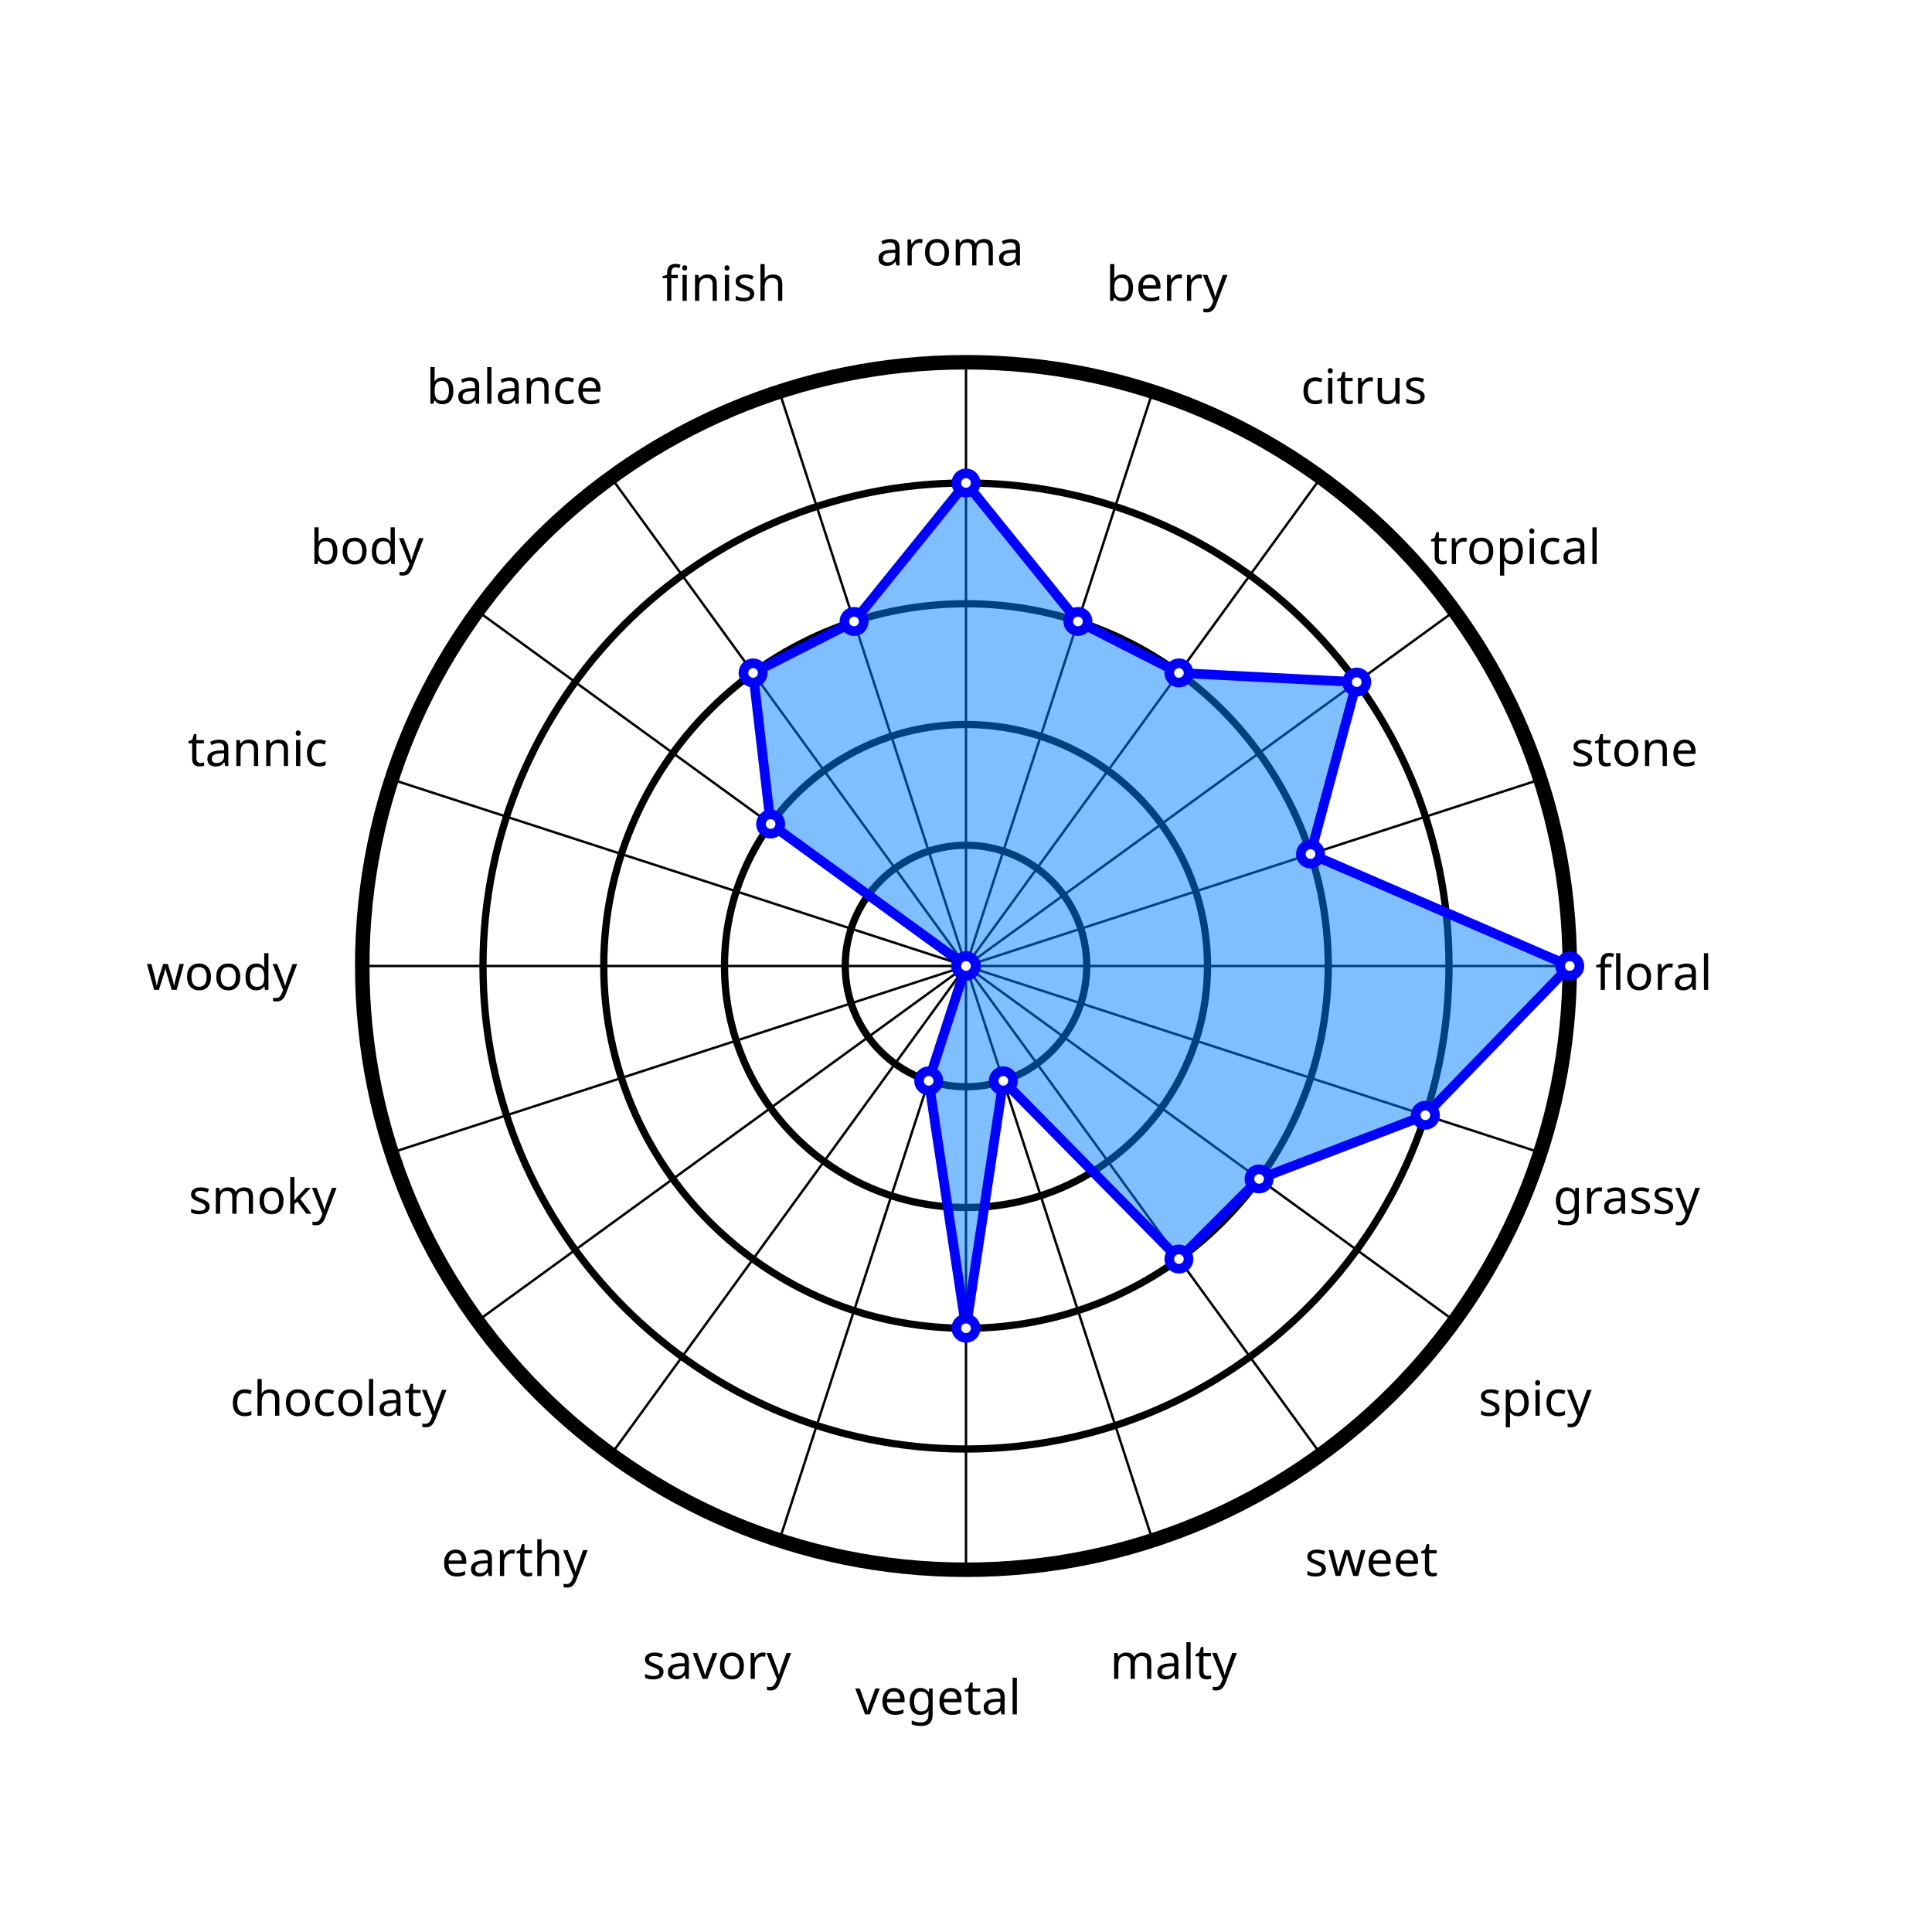
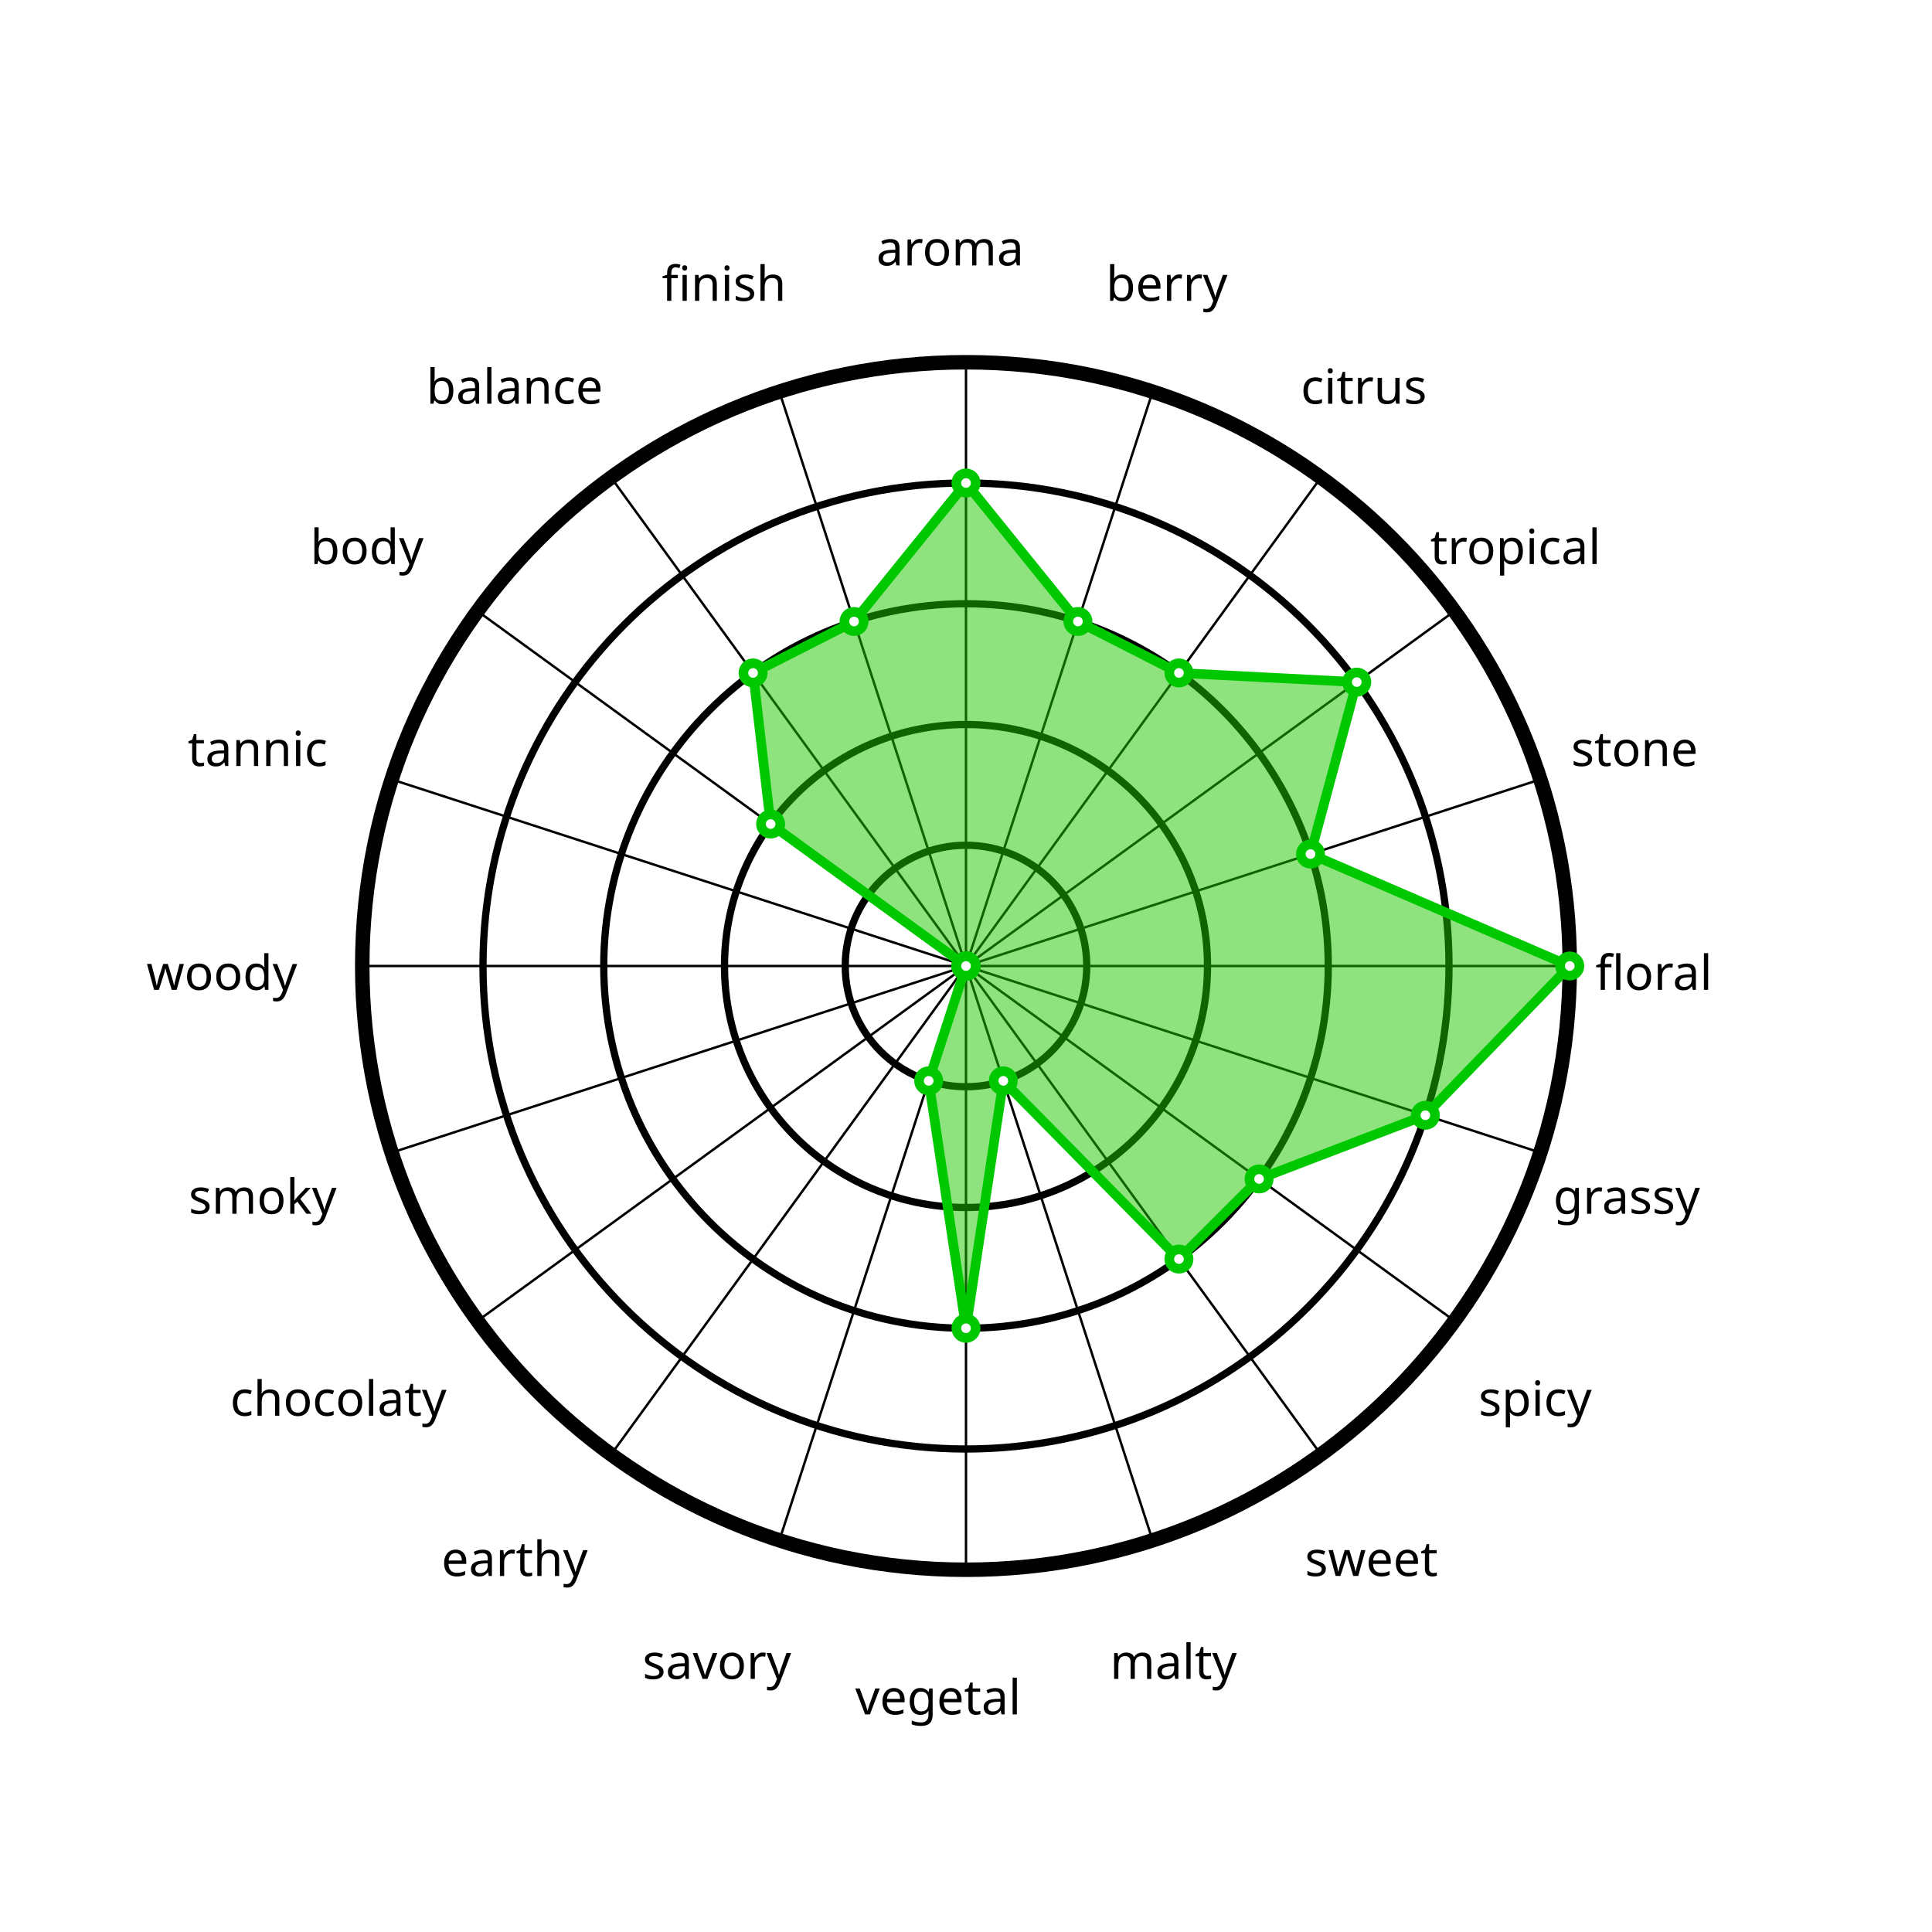
<svg xmlns="http://www.w3.org/2000/svg" id="d3wheel" class="wheel-container__flavor-wheel" viewBox="-400 -400 800 800" version="1.1" baseProfile="full" style="block-size:850px;height:850px;inline-size:850px;perspective-origin:425px 425px;transform-origin:425px 425px;width:850px;">
  <g class="flavor-wheel__ring-grid" style="block-size:auto;height:auto;inline-size:auto;overflow-block:visible;overflow-inline:visible;overflow-x:visible;overflow-y:visible;perspective-origin:400px 400px;transform-origin:0px 0px;width:auto;">
    <circle cx="0" cy="0" r="50" class="ring-grid__circle" style="block-size:auto;fill:none;height:auto;inline-size:auto;overflow-block:visible;overflow-inline:visible;overflow-x:visible;overflow-y:visible;perspective-origin:400px 400px;r:50px;stroke:rgb(0, 0, 0);stroke-width:3px;transform-origin:0px 0px;user-select:none;width:auto;" />
    <circle cx="0" cy="0" r="100" class="ring-grid__circle" style="block-size:auto;fill:none;height:auto;inline-size:auto;overflow-block:visible;overflow-inline:visible;overflow-x:visible;overflow-y:visible;perspective-origin:400px 400px;r:100px;stroke:rgb(0, 0, 0);stroke-width:3px;transform-origin:0px 0px;user-select:none;width:auto;" />
    <circle cx="0" cy="0" r="150" class="ring-grid__circle" style="block-size:auto;fill:none;height:auto;inline-size:auto;overflow-block:visible;overflow-inline:visible;overflow-x:visible;overflow-y:visible;perspective-origin:400px 400px;r:150px;stroke:rgb(0, 0, 0);stroke-width:3px;transform-origin:0px 0px;user-select:none;width:auto;" />
    <circle cx="0" cy="0" r="200" class="ring-grid__circle" style="block-size:auto;fill:none;height:auto;inline-size:auto;overflow-block:visible;overflow-inline:visible;overflow-x:visible;overflow-y:visible;perspective-origin:400px 400px;r:200px;stroke:rgb(0, 0, 0);stroke-width:3px;transform-origin:0px 0px;user-select:none;width:auto;" />
    <circle cx="0" cy="0" r="250" class="ring-grid__circle" style="block-size:auto;fill:none;height:auto;inline-size:auto;overflow-block:visible;overflow-inline:visible;overflow-x:visible;overflow-y:visible;perspective-origin:400px 400px;r:250px;stroke:rgb(0, 0, 0);stroke-width:6px;transform-origin:0px 0px;user-select:none;width:auto;" />
  </g>
  <g class="flavor-wheel__ray-grid" style="block-size:auto;height:auto;inline-size:auto;overflow-block:visible;overflow-inline:visible;overflow-x:visible;overflow-y:visible;perspective-origin:400px 400px;transform-origin:0px 0px;width:auto;">
    <line x1="0" y1="0" x2="250" y2="0" class="ray-grid__ray" style="block-size:auto;height:auto;inline-size:auto;overflow-block:visible;overflow-inline:visible;overflow-x:visible;overflow-y:visible;perspective-origin:400px 400px;stroke:rgb(0, 0, 0);transform-origin:0px 0px;user-select:none;width:auto;" />
    <line x1="0" y1="0" x2="237.764" y2="-77.254" class="ray-grid__ray" style="block-size:auto;height:auto;inline-size:auto;overflow-block:visible;overflow-inline:visible;overflow-x:visible;overflow-y:visible;perspective-origin:400px 400px;stroke:rgb(0, 0, 0);transform-origin:0px 0px;user-select:none;width:auto;" />
    <line x1="0" y1="0" x2="202.254" y2="-146.946" class="ray-grid__ray" style="block-size:auto;height:auto;inline-size:auto;overflow-block:visible;overflow-inline:visible;overflow-x:visible;overflow-y:visible;perspective-origin:400px 400px;stroke:rgb(0, 0, 0);transform-origin:0px 0px;user-select:none;width:auto;" />
    <line x1="0" y1="0" x2="146.946" y2="-202.254" class="ray-grid__ray" style="block-size:auto;height:auto;inline-size:auto;overflow-block:visible;overflow-inline:visible;overflow-x:visible;overflow-y:visible;perspective-origin:400px 400px;stroke:rgb(0, 0, 0);transform-origin:0px 0px;user-select:none;width:auto;" />
    <line x1="0" y1="0" x2="77.254" y2="-237.764" class="ray-grid__ray" style="block-size:auto;height:auto;inline-size:auto;overflow-block:visible;overflow-inline:visible;overflow-x:visible;overflow-y:visible;perspective-origin:400px 400px;stroke:rgb(0, 0, 0);transform-origin:0px 0px;user-select:none;width:auto;" />
    <line x1="0" y1="0" x2="1.5308084989341916e-14" y2="-250" class="ray-grid__ray" style="block-size:auto;height:auto;inline-size:auto;overflow-block:visible;overflow-inline:visible;overflow-x:visible;overflow-y:visible;perspective-origin:400px 400px;stroke:rgb(0, 0, 0);transform-origin:0px 0px;user-select:none;width:auto;" />
    <line x1="0" y1="0" x2="-77.254" y2="-237.764" class="ray-grid__ray" style="block-size:auto;height:auto;inline-size:auto;overflow-block:visible;overflow-inline:visible;overflow-x:visible;overflow-y:visible;perspective-origin:400px 400px;stroke:rgb(0, 0, 0);transform-origin:0px 0px;user-select:none;width:auto;" />
    <line x1="0" y1="0" x2="-146.946" y2="-202.254" class="ray-grid__ray" style="block-size:auto;height:auto;inline-size:auto;overflow-block:visible;overflow-inline:visible;overflow-x:visible;overflow-y:visible;perspective-origin:400px 400px;stroke:rgb(0, 0, 0);transform-origin:0px 0px;user-select:none;width:auto;" />
    <line x1="0" y1="0" x2="-202.254" y2="-146.946" class="ray-grid__ray" style="block-size:auto;height:auto;inline-size:auto;overflow-block:visible;overflow-inline:visible;overflow-x:visible;overflow-y:visible;perspective-origin:400px 400px;stroke:rgb(0, 0, 0);transform-origin:0px 0px;user-select:none;width:auto;" />
    <line x1="0" y1="0" x2="-237.764" y2="-77.254" class="ray-grid__ray" style="block-size:auto;height:auto;inline-size:auto;overflow-block:visible;overflow-inline:visible;overflow-x:visible;overflow-y:visible;perspective-origin:400px 400px;stroke:rgb(0, 0, 0);transform-origin:0px 0px;user-select:none;width:auto;" />
    <line x1="0" y1="0" x2="-250" y2="-3.061616997868383e-14" class="ray-grid__ray" style="block-size:auto;height:auto;inline-size:auto;overflow-block:visible;overflow-inline:visible;overflow-x:visible;overflow-y:visible;perspective-origin:400px 400px;stroke:rgb(0, 0, 0);transform-origin:0px 0px;user-select:none;width:auto;" />
    <line x1="0" y1="0" x2="-237.764" y2="77.254" class="ray-grid__ray" style="block-size:auto;height:auto;inline-size:auto;overflow-block:visible;overflow-inline:visible;overflow-x:visible;overflow-y:visible;perspective-origin:400px 400px;stroke:rgb(0, 0, 0);transform-origin:0px 0px;user-select:none;width:auto;" />
    <line x1="0" y1="0" x2="-202.254" y2="146.946" class="ray-grid__ray" style="block-size:auto;height:auto;inline-size:auto;overflow-block:visible;overflow-inline:visible;overflow-x:visible;overflow-y:visible;perspective-origin:400px 400px;stroke:rgb(0, 0, 0);transform-origin:0px 0px;user-select:none;width:auto;" />
    <line x1="0" y1="0" x2="-146.946" y2="202.254" class="ray-grid__ray" style="block-size:auto;height:auto;inline-size:auto;overflow-block:visible;overflow-inline:visible;overflow-x:visible;overflow-y:visible;perspective-origin:400px 400px;stroke:rgb(0, 0, 0);transform-origin:0px 0px;user-select:none;width:auto;" />
    <line x1="0" y1="0" x2="-77.254" y2="237.764" class="ray-grid__ray" style="block-size:auto;height:auto;inline-size:auto;overflow-block:visible;overflow-inline:visible;overflow-x:visible;overflow-y:visible;perspective-origin:400px 400px;stroke:rgb(0, 0, 0);transform-origin:0px 0px;user-select:none;width:auto;" />
    <line x1="0" y1="0" x2="-4.5924254968025744e-14" y2="250" class="ray-grid__ray" style="block-size:auto;height:auto;inline-size:auto;overflow-block:visible;overflow-inline:visible;overflow-x:visible;overflow-y:visible;perspective-origin:400px 400px;stroke:rgb(0, 0, 0);transform-origin:0px 0px;user-select:none;width:auto;" />
    <line x1="0" y1="0" x2="77.254" y2="237.764" class="ray-grid__ray" style="block-size:auto;height:auto;inline-size:auto;overflow-block:visible;overflow-inline:visible;overflow-x:visible;overflow-y:visible;perspective-origin:400px 400px;stroke:rgb(0, 0, 0);transform-origin:0px 0px;user-select:none;width:auto;" />
    <line x1="0" y1="0" x2="146.946" y2="202.254" class="ray-grid__ray" style="block-size:auto;height:auto;inline-size:auto;overflow-block:visible;overflow-inline:visible;overflow-x:visible;overflow-y:visible;perspective-origin:400px 400px;stroke:rgb(0, 0, 0);transform-origin:0px 0px;user-select:none;width:auto;" />
    <line x1="0" y1="0" x2="202.254" y2="146.946" class="ray-grid__ray" style="block-size:auto;height:auto;inline-size:auto;overflow-block:visible;overflow-inline:visible;overflow-x:visible;overflow-y:visible;perspective-origin:400px 400px;stroke:rgb(0, 0, 0);transform-origin:0px 0px;user-select:none;width:auto;" />
    <line x1="0" y1="0" x2="237.764" y2="77.254" class="ray-grid__ray" style="block-size:auto;height:auto;inline-size:auto;overflow-block:visible;overflow-inline:visible;overflow-x:visible;overflow-y:visible;perspective-origin:400px 400px;stroke:rgb(0, 0, 0);transform-origin:0px 0px;user-select:none;width:auto;" />
  </g>
  <g class="flavor-wheel__flavor-labels" style="block-size:auto;height:auto;inline-size:auto;overflow-block:visible;overflow-inline:visible;overflow-x:visible;overflow-y:visible;perspective-origin:400px 400px;transform-origin:0px 0px;width:auto;">
    <text class="flavor-labels__label" x="260.627" y="-10.118" style="block-size:auto;font-family:sans-serif;font-size:20px;height:auto;inline-size:auto;overflow-block:visible;overflow-inline:visible;overflow-x:visible;overflow-y:visible;perspective-origin:400px 400px;text-transform:uppercase;transform-origin:0px 0px;width:auto;">
      <tspan class="label__line" x="260.627" dy="1em" style="block-size:auto;font-family:sans-serif;font-size:20px;height:auto;inline-size:auto;overflow-block:visible;overflow-inline:visible;overflow-x:visible;overflow-y:visible;perspective-origin:41.333px 10.75px;text-transform:uppercase;transform-origin:0px 0px;width:auto;">floral</tspan>
    </text>
    <text class="flavor-labels__label" x="250.572" y="-102.823" style="block-size:auto;font-family:sans-serif;font-size:20px;height:auto;inline-size:auto;overflow-block:visible;overflow-inline:visible;overflow-x:visible;overflow-y:visible;perspective-origin:400px 400px;text-transform:uppercase;transform-origin:0px 0px;width:auto;">
      <tspan class="label__line" x="250.572" dy="1em" style="block-size:auto;font-family:sans-serif;font-size:20px;height:auto;inline-size:auto;overflow-block:visible;overflow-inline:visible;overflow-x:visible;overflow-y:visible;perspective-origin:36.417px 10.75px;text-transform:uppercase;transform-origin:0px 0px;width:auto;">stone</tspan>
    </text>
    <text class="flavor-labels__label" x="192.227" y="-186.453" style="block-size:auto;font-family:sans-serif;font-size:20px;height:auto;inline-size:auto;overflow-block:visible;overflow-inline:visible;overflow-x:visible;overflow-y:visible;perspective-origin:400px 400px;text-transform:uppercase;transform-origin:0px 0px;width:auto;">
      <tspan class="label__line" x="192.227" dy="1em" style="block-size:auto;font-family:sans-serif;font-size:20px;height:auto;inline-size:auto;overflow-block:visible;overflow-inline:visible;overflow-x:visible;overflow-y:visible;perspective-origin:53.133px 10.75px;text-transform:uppercase;transform-origin:0px 0px;width:auto;">tropical</tspan>
    </text>
    <text class="flavor-labels__label" x="138.641" y="-252.823" style="block-size:auto;font-family:sans-serif;font-size:20px;height:auto;inline-size:auto;overflow-block:visible;overflow-inline:visible;overflow-x:visible;overflow-y:visible;perspective-origin:400px 400px;text-transform:uppercase;transform-origin:0px 0px;width:auto;">
      <tspan class="label__line" x="138.641" dy="1em" style="block-size:auto;font-family:sans-serif;font-size:20px;height:auto;inline-size:auto;overflow-block:visible;overflow-inline:visible;overflow-x:visible;overflow-y:visible;perspective-origin:39.55px 10.75px;text-transform:uppercase;transform-origin:0px 0px;width:auto;">citrus</tspan>
    </text>
    <text class="flavor-labels__label" x="57.96" y="-295.435" style="block-size:auto;font-family:sans-serif;font-size:20px;height:auto;inline-size:auto;overflow-block:visible;overflow-inline:visible;overflow-x:visible;overflow-y:visible;perspective-origin:400px 400px;text-transform:uppercase;transform-origin:0px 0px;width:auto;">
      <tspan class="label__line" x="57.96" dy="1em" style="block-size:auto;font-family:sans-serif;font-size:20px;height:auto;inline-size:auto;overflow-block:visible;overflow-inline:visible;overflow-x:visible;overflow-y:visible;perspective-origin:36.417px 10.75px;text-transform:uppercase;transform-origin:0px 0px;width:auto;">berry</tspan>
    </text>
    <text class="flavor-labels__label" x="-37.137" y="-310.118" style="block-size:auto;font-family:sans-serif;font-size:20px;height:auto;inline-size:auto;overflow-block:visible;overflow-inline:visible;overflow-x:visible;overflow-y:visible;perspective-origin:400px 400px;text-transform:uppercase;transform-origin:0px 0px;width:auto;">
      <tspan class="label__line" x="-37.137" dy="1em" style="block-size:auto;font-family:sans-serif;font-size:20px;height:auto;inline-size:auto;overflow-block:visible;overflow-inline:visible;overflow-x:visible;overflow-y:visible;perspective-origin:38.958px 10.75px;text-transform:uppercase;transform-origin:0px 0px;width:auto;">aroma</tspan>
    </text>
    <text class="flavor-labels__label" x="-125.952" y="-295.435" style="block-size:auto;font-family:sans-serif;font-size:20px;height:auto;inline-size:auto;overflow-block:visible;overflow-inline:visible;overflow-x:visible;overflow-y:visible;perspective-origin:400px 400px;text-transform:uppercase;transform-origin:0px 0px;width:auto;">
      <tspan class="label__line" x="-125.952" dy="1em" style="block-size:auto;font-family:sans-serif;font-size:20px;height:auto;inline-size:auto;overflow-block:visible;overflow-inline:visible;overflow-x:visible;overflow-y:visible;perspective-origin:34.825px 10.75px;text-transform:uppercase;transform-origin:0px 0px;width:auto;">finish</tspan>
    </text>
    <text class="flavor-labels__label" x="-223.481" y="-252.823" style="block-size:auto;font-family:sans-serif;font-size:20px;height:auto;inline-size:auto;overflow-block:visible;overflow-inline:visible;overflow-x:visible;overflow-y:visible;perspective-origin:400px 400px;text-transform:uppercase;transform-origin:0px 0px;width:auto;">
      <tspan class="label__line" x="-223.481" dy="1em" style="block-size:auto;font-family:sans-serif;font-size:20px;height:auto;inline-size:auto;overflow-block:visible;overflow-inline:visible;overflow-x:visible;overflow-y:visible;perspective-origin:49.592px 10.75px;text-transform:uppercase;transform-origin:0px 0px;width:auto;">balance</tspan>
    </text>
    <text class="flavor-labels__label" x="-271.513" y="-186.453" style="block-size:auto;font-family:sans-serif;font-size:20px;height:auto;inline-size:auto;overflow-block:visible;overflow-inline:visible;overflow-x:visible;overflow-y:visible;perspective-origin:400px 400px;text-transform:uppercase;transform-origin:0px 0px;width:auto;">
      <tspan class="label__line" x="-271.513" dy="1em" style="block-size:auto;font-family:sans-serif;font-size:20px;height:auto;inline-size:auto;overflow-block:visible;overflow-inline:visible;overflow-x:visible;overflow-y:visible;perspective-origin:30.108px 10.75px;text-transform:uppercase;transform-origin:0px 0px;width:auto;">body</tspan>
    </text>
    <text class="flavor-labels__label" x="-322.274" y="-102.823" style="block-size:auto;font-family:sans-serif;font-size:20px;height:auto;inline-size:auto;overflow-block:visible;overflow-inline:visible;overflow-x:visible;overflow-y:visible;perspective-origin:400px 400px;text-transform:uppercase;transform-origin:0px 0px;width:auto;">
      <tspan class="label__line" x="-322.274" dy="1em" style="block-size:auto;font-family:sans-serif;font-size:20px;height:auto;inline-size:auto;overflow-block:visible;overflow-inline:visible;overflow-x:visible;overflow-y:visible;perspective-origin:38.767px 10.75px;text-transform:uppercase;transform-origin:0px 0px;width:auto;">tannic</tspan>
    </text>
    <text class="flavor-labels__label" x="-339.357" y="-10.118" style="block-size:auto;font-family:sans-serif;font-size:20px;height:auto;inline-size:auto;overflow-block:visible;overflow-inline:visible;overflow-x:visible;overflow-y:visible;perspective-origin:400px 400px;text-transform:uppercase;transform-origin:0px 0px;width:auto;">
      <tspan class="label__line" x="-339.357" dy="1em" style="block-size:auto;font-family:sans-serif;font-size:20px;height:auto;inline-size:auto;overflow-block:visible;overflow-inline:visible;overflow-x:visible;overflow-y:visible;perspective-origin:41.317px 10.75px;text-transform:uppercase;transform-origin:0px 0px;width:auto;">woody</tspan>
    </text>
    <text class="flavor-labels__label" x="-321.897" y="82.587" style="block-size:auto;font-family:sans-serif;font-size:20px;height:auto;inline-size:auto;overflow-block:visible;overflow-inline:visible;overflow-x:visible;overflow-y:visible;perspective-origin:400px 400px;text-transform:uppercase;transform-origin:0px 0px;width:auto;">
      <tspan class="label__line" x="-321.897" dy="1em" style="block-size:auto;font-family:sans-serif;font-size:20px;height:auto;inline-size:auto;overflow-block:visible;overflow-inline:visible;overflow-x:visible;overflow-y:visible;perspective-origin:38.367px 10.75px;text-transform:uppercase;transform-origin:0px 0px;width:auto;">smoky</tspan>
    </text>
    <text class="flavor-labels__label" x="-304.674" y="166.218" style="block-size:auto;font-family:sans-serif;font-size:20px;height:auto;inline-size:auto;overflow-block:visible;overflow-inline:visible;overflow-x:visible;overflow-y:visible;perspective-origin:400px 400px;text-transform:uppercase;transform-origin:0px 0px;width:auto;">
      <tspan class="label__line" x="-304.674" dy="1em" style="block-size:auto;font-family:sans-serif;font-size:20px;height:auto;inline-size:auto;overflow-block:visible;overflow-inline:visible;overflow-x:visible;overflow-y:visible;perspective-origin:65.342px 10.75px;text-transform:uppercase;transform-origin:0px 0px;width:auto;">chocolaty</tspan>
    </text>
    <text class="flavor-labels__label" x="-217.19" y="232.587" style="block-size:auto;font-family:sans-serif;font-size:20px;height:auto;inline-size:auto;overflow-block:visible;overflow-inline:visible;overflow-x:visible;overflow-y:visible;perspective-origin:400px 400px;text-transform:uppercase;transform-origin:0px 0px;width:auto;">
      <tspan class="label__line" x="-217.19" dy="1em" style="block-size:auto;font-family:sans-serif;font-size:20px;height:auto;inline-size:auto;overflow-block:visible;overflow-inline:visible;overflow-x:visible;overflow-y:visible;perspective-origin:42.908px 10.75px;text-transform:uppercase;transform-origin:0px 0px;width:auto;">earthy</tspan>
    </text>
    <text class="flavor-labels__label" x="-133.936" y="275.199" style="block-size:auto;font-family:sans-serif;font-size:20px;height:auto;inline-size:auto;overflow-block:visible;overflow-inline:visible;overflow-x:visible;overflow-y:visible;perspective-origin:400px 400px;text-transform:uppercase;transform-origin:0px 0px;width:auto;">
      <tspan class="label__line" x="-133.936" dy="1em" style="block-size:auto;font-family:sans-serif;font-size:20px;height:auto;inline-size:auto;overflow-block:visible;overflow-inline:visible;overflow-x:visible;overflow-y:visible;perspective-origin:43.308px 10.75px;text-transform:uppercase;transform-origin:0px 0px;width:auto;">savory</tspan>
    </text>
    <text class="flavor-labels__label" x="-45.851" y="289.882" style="block-size:auto;font-family:sans-serif;font-size:20px;height:auto;inline-size:auto;overflow-block:visible;overflow-inline:visible;overflow-x:visible;overflow-y:visible;perspective-origin:400px 400px;text-transform:uppercase;transform-origin:0px 0px;width:auto;">
      <tspan class="label__line" x="-45.851" dy="1em" style="block-size:auto;font-family:sans-serif;font-size:20px;height:auto;inline-size:auto;overflow-block:visible;overflow-inline:visible;overflow-x:visible;overflow-y:visible;perspective-origin:48.217px 10.75px;text-transform:uppercase;transform-origin:0px 0px;width:auto;">vegetal</tspan>
    </text>
    <text class="flavor-labels__label" x="59.638" y="275.199" style="block-size:auto;font-family:sans-serif;font-size:20px;height:auto;inline-size:auto;overflow-block:visible;overflow-inline:visible;overflow-x:visible;overflow-y:visible;perspective-origin:400px 400px;text-transform:uppercase;transform-origin:0px 0px;width:auto;">
      <tspan class="label__line" x="59.638" dy="1em" style="block-size:auto;font-family:sans-serif;font-size:20px;height:auto;inline-size:auto;overflow-block:visible;overflow-inline:visible;overflow-x:visible;overflow-y:visible;perspective-origin:34.633px 10.75px;text-transform:uppercase;transform-origin:0px 0px;width:auto;">malty</tspan>
    </text>
    <text class="flavor-labels__label" x="140.32" y="232.587" style="block-size:auto;font-family:sans-serif;font-size:20px;height:auto;inline-size:auto;overflow-block:visible;overflow-inline:visible;overflow-x:visible;overflow-y:visible;perspective-origin:400px 400px;text-transform:uppercase;transform-origin:0px 0px;width:auto;">
      <tspan class="label__line" x="140.32" dy="1em" style="block-size:auto;font-family:sans-serif;font-size:20px;height:auto;inline-size:auto;overflow-block:visible;overflow-inline:visible;overflow-x:visible;overflow-y:visible;perspective-origin:37.767px 10.75px;text-transform:uppercase;transform-origin:0px 0px;width:auto;">sweet</tspan>
    </text>
    <text class="flavor-labels__label" x="212.235" y="166.218" style="block-size:auto;font-family:sans-serif;font-size:20px;height:auto;inline-size:auto;overflow-block:visible;overflow-inline:visible;overflow-x:visible;overflow-y:visible;perspective-origin:400px 400px;text-transform:uppercase;transform-origin:0px 0px;width:auto;">
      <tspan class="label__line" x="212.235" dy="1em" style="block-size:auto;font-family:sans-serif;font-size:20px;height:auto;inline-size:auto;overflow-block:visible;overflow-inline:visible;overflow-x:visible;overflow-y:visible;perspective-origin:31.875px 10.75px;text-transform:uppercase;transform-origin:0px 0px;width:auto;">spicy</tspan>
    </text>
    <text class="flavor-labels__label" x="243.176" y="82.587" style="block-size:auto;font-family:sans-serif;font-size:20px;height:auto;inline-size:auto;overflow-block:visible;overflow-inline:visible;overflow-x:visible;overflow-y:visible;perspective-origin:400px 400px;text-transform:uppercase;transform-origin:0px 0px;width:auto;">
      <tspan class="label__line" x="243.176" dy="1em" style="block-size:auto;font-family:sans-serif;font-size:20px;height:auto;inline-size:auto;overflow-block:visible;overflow-inline:visible;overflow-x:visible;overflow-y:visible;perspective-origin:44.275px 10.75px;text-transform:uppercase;transform-origin:0px 0px;width:auto;">grassy</tspan>
    </text>
  </g>
  <g class="flavor-wheel__data-polyline" style="block-size:auto;height:auto;inline-size:auto;overflow-block:visible;overflow-inline:visible;overflow-x:visible;overflow-y:visible;perspective-origin:400px 400px;transform-origin:0px 0px;width:auto;">
-     <path class="data-polyline__path" d="M250,0L142.658,-46.353L161.803,-117.557L88.168,-121.353L46.353,-142.658L1.2246467991473532e-14,-200L-46.353,-142.658L-88.168,-121.353L-80.902,-58.779L0,0L0,0L0,0L0,0L0,0L-15.451,47.553L-2.7554552980815446e-14,150L15.451,47.553L88.168,121.353L121.353,88.168L190.211,61.803L250,0" style="block-size:auto;d:path(&quot;M 250 0 L 142.658 -46.353 L 161.803 -117.557 L 88.168 -121.353 L 46.353 -142.658 L 1.22465e-14 -200 L -46.353 -142.658 L -88.168 -121.353 L -80.902 -58.779 L 0 0 L 0 0 L 0 0 L 0 0 L 0 0 L -15.451 47.553 L -2.75546e-14 150 L 15.451 47.553 L 88.168 121.353 L 121.353 88.168 L 190.211 61.803 L 250 0&quot;);fill:rgba(0, 128, 255, 0.5);height:auto;inline-size:auto;overflow-block:visible;overflow-inline:visible;overflow-x:visible;overflow-y:visible;perspective-origin:400px 400px;stroke:rgb(0, 0, 255);stroke-width:4px;transform-origin:0px 0px;user-select:none;width:auto;" />
+     <path class="data-polyline__path" d="M250,0L142.658,-46.353L161.803,-117.557L88.168,-121.353L46.353,-142.658L1.2246467991473532e-14,-200L-46.353,-142.658L-88.168,-121.353L-80.902,-58.779L0,0L0,0L0,0L0,0L0,0L-15.451,47.553L-2.7554552980815446e-14,150L15.451,47.553L88.168,121.353L121.353,88.168L190.211,61.803L250,0" style="block-size:auto;d:path(&quot;M 250 0 L 142.658 -46.353 L 161.803 -117.557 L 88.168 -121.353 L 46.353 -142.658 L 1.22465e-14 -200 L -46.353 -142.658 L -88.168 -121.353 L -80.902 -58.779 L 0 0 L 0 0 L 0 0 L 0 0 L 0 0 L -15.451 47.553 L -2.75546e-14 150 L 15.451 47.553 L 88.168 121.353 L 121.353 88.168 L 190.211 61.803 L 250 0&quot;);fill:rgba(32, 200, 0, 0.5);height:auto;inline-size:auto;overflow-block:visible;overflow-inline:visible;overflow-x:visible;overflow-y:visible;perspective-origin:400px 400px;stroke:rgb(0, 200, 0);stroke-width:4px;transform-origin:0px 0px;user-select:none;width:auto;" />
  </g>
  <g class="flavor-wheel__data-points" style="block-size:auto;height:auto;inline-size:auto;overflow-block:visible;overflow-inline:visible;overflow-x:visible;overflow-y:visible;perspective-origin:400px 400px;transform-origin:0px 0px;width:auto;">
    <g class="data-points__point-group" style="block-size:auto;height:auto;inline-size:auto;overflow-block:visible;overflow-inline:visible;overflow-x:visible;overflow-y:visible;perspective-origin:400px 400px;transform-origin:0px 0px;width:auto;">
-       <circle class="data-points__point" r="4" cx="250" cy="0" style="block-size:auto;cx:250px;fill:rgb(255, 255, 255);height:auto;inline-size:auto;overflow-block:visible;overflow-inline:visible;overflow-x:visible;overflow-y:visible;perspective-origin:400px 400px;r:4px;stroke:rgb(0, 0, 255);stroke-width:4px;transform-origin:0px 0px;user-select:none;width:auto;" />
-       <circle class="data-points__point" r="4" cx="142.658" cy="-46.353" style="block-size:auto;cx:142.658px;cy:-46.353px;fill:rgb(255, 255, 255);height:auto;inline-size:auto;overflow-block:visible;overflow-inline:visible;overflow-x:visible;overflow-y:visible;perspective-origin:400px 400px;r:4px;stroke:rgb(0, 0, 255);stroke-width:4px;transform-origin:0px 0px;user-select:none;width:auto;" />
-       <circle class="data-points__point" r="4" cx="161.803" cy="-117.557" style="block-size:auto;cx:161.803px;cy:-117.557px;fill:rgb(255, 255, 255);height:auto;inline-size:auto;overflow-block:visible;overflow-inline:visible;overflow-x:visible;overflow-y:visible;perspective-origin:400px 400px;r:4px;stroke:rgb(0, 0, 255);stroke-width:4px;transform-origin:0px 0px;user-select:none;width:auto;" />
-       <circle class="data-points__point" r="4" cx="88.168" cy="-121.353" style="block-size:auto;cx:88.168px;cy:-121.353px;fill:rgb(255, 255, 255);height:auto;inline-size:auto;overflow-block:visible;overflow-inline:visible;overflow-x:visible;overflow-y:visible;perspective-origin:400px 400px;r:4px;stroke:rgb(0, 0, 255);stroke-width:4px;transform-origin:0px 0px;user-select:none;width:auto;" />
-       <circle class="data-points__point" r="4" cx="46.353" cy="-142.658" style="block-size:auto;cx:46.353px;cy:-142.658px;fill:rgb(255, 255, 255);height:auto;inline-size:auto;overflow-block:visible;overflow-inline:visible;overflow-x:visible;overflow-y:visible;perspective-origin:400px 400px;r:4px;stroke:rgb(0, 0, 255);stroke-width:4px;transform-origin:0px 0px;user-select:none;width:auto;" />
-       <circle class="data-points__point" r="4" cx="1.2246467991473532e-14" cy="-200" style="block-size:auto;cx:1.22465e-14px;cy:-200px;fill:rgb(255, 255, 255);height:auto;inline-size:auto;overflow-block:visible;overflow-inline:visible;overflow-x:visible;overflow-y:visible;perspective-origin:400px 400px;r:4px;stroke:rgb(0, 0, 255);stroke-width:4px;transform-origin:0px 0px;user-select:none;width:auto;" />
-       <circle class="data-points__point" r="4" cx="-46.353" cy="-142.658" style="block-size:auto;cx:-46.353px;cy:-142.658px;fill:rgb(255, 255, 255);height:auto;inline-size:auto;overflow-block:visible;overflow-inline:visible;overflow-x:visible;overflow-y:visible;perspective-origin:400px 400px;r:4px;stroke:rgb(0, 0, 255);stroke-width:4px;transform-origin:0px 0px;user-select:none;width:auto;" />
-       <circle class="data-points__point" r="4" cx="-88.168" cy="-121.353" style="block-size:auto;cx:-88.168px;cy:-121.353px;fill:rgb(255, 255, 255);height:auto;inline-size:auto;overflow-block:visible;overflow-inline:visible;overflow-x:visible;overflow-y:visible;perspective-origin:400px 400px;r:4px;stroke:rgb(0, 0, 255);stroke-width:4px;transform-origin:0px 0px;user-select:none;width:auto;" />
-       <circle class="data-points__point" r="4" cx="-80.902" cy="-58.779" style="block-size:auto;cx:-80.902px;cy:-58.779px;fill:rgb(255, 255, 255);height:auto;inline-size:auto;overflow-block:visible;overflow-inline:visible;overflow-x:visible;overflow-y:visible;perspective-origin:400px 400px;r:4px;stroke:rgb(0, 0, 255);stroke-width:4px;transform-origin:0px 0px;user-select:none;width:auto;" />
-       <circle class="data-points__point" r="4" cx="0" cy="0" style="block-size:auto;fill:rgb(255, 255, 255);height:auto;inline-size:auto;overflow-block:visible;overflow-inline:visible;overflow-x:visible;overflow-y:visible;perspective-origin:400px 400px;r:4px;stroke:rgb(0, 0, 255);stroke-width:4px;transform-origin:0px 0px;user-select:none;width:auto;" />
-       <circle class="data-points__point" r="4" cx="0" cy="0" style="block-size:auto;fill:rgb(255, 255, 255);height:auto;inline-size:auto;overflow-block:visible;overflow-inline:visible;overflow-x:visible;overflow-y:visible;perspective-origin:400px 400px;r:4px;stroke:rgb(0, 0, 255);stroke-width:4px;transform-origin:0px 0px;user-select:none;width:auto;" />
-       <circle class="data-points__point" r="4" cx="0" cy="0" style="block-size:auto;fill:rgb(255, 255, 255);height:auto;inline-size:auto;overflow-block:visible;overflow-inline:visible;overflow-x:visible;overflow-y:visible;perspective-origin:400px 400px;r:4px;stroke:rgb(0, 0, 255);stroke-width:4px;transform-origin:0px 0px;user-select:none;width:auto;" />
-       <circle class="data-points__point" r="4" cx="0" cy="0" style="block-size:auto;fill:rgb(255, 255, 255);height:auto;inline-size:auto;overflow-block:visible;overflow-inline:visible;overflow-x:visible;overflow-y:visible;perspective-origin:400px 400px;r:4px;stroke:rgb(0, 0, 255);stroke-width:4px;transform-origin:0px 0px;user-select:none;width:auto;" />
-       <circle class="data-points__point" r="4" cx="0" cy="0" style="block-size:auto;fill:rgb(255, 255, 255);height:auto;inline-size:auto;overflow-block:visible;overflow-inline:visible;overflow-x:visible;overflow-y:visible;perspective-origin:400px 400px;r:4px;stroke:rgb(0, 0, 255);stroke-width:4px;transform-origin:0px 0px;user-select:none;width:auto;" />
-       <circle class="data-points__point" r="4" cx="-15.451" cy="47.553" style="block-size:auto;cx:-15.451px;cy:47.553px;fill:rgb(255, 255, 255);height:auto;inline-size:auto;overflow-block:visible;overflow-inline:visible;overflow-x:visible;overflow-y:visible;perspective-origin:400px 400px;r:4px;stroke:rgb(0, 0, 255);stroke-width:4px;transform-origin:0px 0px;user-select:none;width:auto;" />
-       <circle class="data-points__point" r="4" cx="-2.7554552980815446e-14" cy="150" style="block-size:auto;cx:-2.75546e-14px;cy:150px;fill:rgb(255, 255, 255);height:auto;inline-size:auto;overflow-block:visible;overflow-inline:visible;overflow-x:visible;overflow-y:visible;perspective-origin:400px 400px;r:4px;stroke:rgb(0, 0, 255);stroke-width:4px;transform-origin:0px 0px;user-select:none;width:auto;" />
-       <circle class="data-points__point" r="4" cx="15.451" cy="47.553" style="block-size:auto;cx:15.451px;cy:47.553px;fill:rgb(255, 255, 255);height:auto;inline-size:auto;overflow-block:visible;overflow-inline:visible;overflow-x:visible;overflow-y:visible;perspective-origin:400px 400px;r:4px;stroke:rgb(0, 0, 255);stroke-width:4px;transform-origin:0px 0px;user-select:none;width:auto;" />
-       <circle class="data-points__point" r="4" cx="88.168" cy="121.353" style="block-size:auto;cx:88.168px;cy:121.353px;fill:rgb(255, 255, 255);height:auto;inline-size:auto;overflow-block:visible;overflow-inline:visible;overflow-x:visible;overflow-y:visible;perspective-origin:400px 400px;r:4px;stroke:rgb(0, 0, 255);stroke-width:4px;transform-origin:0px 0px;user-select:none;width:auto;" />
-       <circle class="data-points__point" r="4" cx="121.353" cy="88.168" style="block-size:auto;cx:121.353px;cy:88.168px;fill:rgb(255, 255, 255);height:auto;inline-size:auto;overflow-block:visible;overflow-inline:visible;overflow-x:visible;overflow-y:visible;perspective-origin:400px 400px;r:4px;stroke:rgb(0, 0, 255);stroke-width:4px;transform-origin:0px 0px;user-select:none;width:auto;" />
-       <circle class="data-points__point" r="4" cx="190.211" cy="61.803" style="block-size:auto;cx:190.211px;cy:61.803px;fill:rgb(255, 255, 255);height:auto;inline-size:auto;overflow-block:visible;overflow-inline:visible;overflow-x:visible;overflow-y:visible;perspective-origin:400px 400px;r:4px;stroke:rgb(0, 0, 255);stroke-width:4px;transform-origin:0px 0px;user-select:none;width:auto;" />
+       <circle class="data-points__point" r="4" cx="250" cy="0" style="block-size:auto;cx:250px;fill:rgb(255, 255, 255);height:auto;inline-size:auto;overflow-block:visible;overflow-inline:visible;overflow-x:visible;overflow-y:visible;perspective-origin:400px 400px;r:4px;stroke:rgb(0, 200, 0);stroke-width:4px;transform-origin:0px 0px;user-select:none;width:auto;" />
+       <circle class="data-points__point" r="4" cx="142.658" cy="-46.353" style="block-size:auto;cx:142.658px;cy:-46.353px;fill:rgb(255, 255, 255);height:auto;inline-size:auto;overflow-block:visible;overflow-inline:visible;overflow-x:visible;overflow-y:visible;perspective-origin:400px 400px;r:4px;stroke:rgb(0, 200, 0);stroke-width:4px;transform-origin:0px 0px;user-select:none;width:auto;" />
+       <circle class="data-points__point" r="4" cx="161.803" cy="-117.557" style="block-size:auto;cx:161.803px;cy:-117.557px;fill:rgb(255, 255, 255);height:auto;inline-size:auto;overflow-block:visible;overflow-inline:visible;overflow-x:visible;overflow-y:visible;perspective-origin:400px 400px;r:4px;stroke:rgb(0, 200, 0);stroke-width:4px;transform-origin:0px 0px;user-select:none;width:auto;" />
+       <circle class="data-points__point" r="4" cx="88.168" cy="-121.353" style="block-size:auto;cx:88.168px;cy:-121.353px;fill:rgb(255, 255, 255);height:auto;inline-size:auto;overflow-block:visible;overflow-inline:visible;overflow-x:visible;overflow-y:visible;perspective-origin:400px 400px;r:4px;stroke:rgb(0, 200, 0);stroke-width:4px;transform-origin:0px 0px;user-select:none;width:auto;" />
+       <circle class="data-points__point" r="4" cx="46.353" cy="-142.658" style="block-size:auto;cx:46.353px;cy:-142.658px;fill:rgb(255, 255, 255);height:auto;inline-size:auto;overflow-block:visible;overflow-inline:visible;overflow-x:visible;overflow-y:visible;perspective-origin:400px 400px;r:4px;stroke:rgb(0, 200, 0);stroke-width:4px;transform-origin:0px 0px;user-select:none;width:auto;" />
+       <circle class="data-points__point" r="4" cx="1.2246467991473532e-14" cy="-200" style="block-size:auto;cx:1.22465e-14px;cy:-200px;fill:rgb(255, 255, 255);height:auto;inline-size:auto;overflow-block:visible;overflow-inline:visible;overflow-x:visible;overflow-y:visible;perspective-origin:400px 400px;r:4px;stroke:rgb(0, 200, 0);stroke-width:4px;transform-origin:0px 0px;user-select:none;width:auto;" />
+       <circle class="data-points__point" r="4" cx="-46.353" cy="-142.658" style="block-size:auto;cx:-46.353px;cy:-142.658px;fill:rgb(255, 255, 255);height:auto;inline-size:auto;overflow-block:visible;overflow-inline:visible;overflow-x:visible;overflow-y:visible;perspective-origin:400px 400px;r:4px;stroke:rgb(0, 200, 0);stroke-width:4px;transform-origin:0px 0px;user-select:none;width:auto;" />
+       <circle class="data-points__point" r="4" cx="-88.168" cy="-121.353" style="block-size:auto;cx:-88.168px;cy:-121.353px;fill:rgb(255, 255, 255);height:auto;inline-size:auto;overflow-block:visible;overflow-inline:visible;overflow-x:visible;overflow-y:visible;perspective-origin:400px 400px;r:4px;stroke:rgb(0, 200, 0);stroke-width:4px;transform-origin:0px 0px;user-select:none;width:auto;" />
+       <circle class="data-points__point" r="4" cx="-80.902" cy="-58.779" style="block-size:auto;cx:-80.902px;cy:-58.779px;fill:rgb(255, 255, 255);height:auto;inline-size:auto;overflow-block:visible;overflow-inline:visible;overflow-x:visible;overflow-y:visible;perspective-origin:400px 400px;r:4px;stroke:rgb(0, 200, 0);stroke-width:4px;transform-origin:0px 0px;user-select:none;width:auto;" />
+       <circle class="data-points__point" r="4" cx="0" cy="0" style="block-size:auto;fill:rgb(255, 255, 255);height:auto;inline-size:auto;overflow-block:visible;overflow-inline:visible;overflow-x:visible;overflow-y:visible;perspective-origin:400px 400px;r:4px;stroke:rgb(0, 200, 0);stroke-width:4px;transform-origin:0px 0px;user-select:none;width:auto;" />
+       <circle class="data-points__point" r="4" cx="0" cy="0" style="block-size:auto;fill:rgb(255, 255, 255);height:auto;inline-size:auto;overflow-block:visible;overflow-inline:visible;overflow-x:visible;overflow-y:visible;perspective-origin:400px 400px;r:4px;stroke:rgb(0, 200, 0);stroke-width:4px;transform-origin:0px 0px;user-select:none;width:auto;" />
+       <circle class="data-points__point" r="4" cx="0" cy="0" style="block-size:auto;fill:rgb(255, 255, 255);height:auto;inline-size:auto;overflow-block:visible;overflow-inline:visible;overflow-x:visible;overflow-y:visible;perspective-origin:400px 400px;r:4px;stroke:rgb(0, 200, 0);stroke-width:4px;transform-origin:0px 0px;user-select:none;width:auto;" />
+       <circle class="data-points__point" r="4" cx="0" cy="0" style="block-size:auto;fill:rgb(255, 255, 255);height:auto;inline-size:auto;overflow-block:visible;overflow-inline:visible;overflow-x:visible;overflow-y:visible;perspective-origin:400px 400px;r:4px;stroke:rgb(0, 200, 0);stroke-width:4px;transform-origin:0px 0px;user-select:none;width:auto;" />
+       <circle class="data-points__point" r="4" cx="0" cy="0" style="block-size:auto;fill:rgb(255, 255, 255);height:auto;inline-size:auto;overflow-block:visible;overflow-inline:visible;overflow-x:visible;overflow-y:visible;perspective-origin:400px 400px;r:4px;stroke:rgb(0, 200, 0);stroke-width:4px;transform-origin:0px 0px;user-select:none;width:auto;" />
+       <circle class="data-points__point" r="4" cx="-15.451" cy="47.553" style="block-size:auto;cx:-15.451px;cy:47.553px;fill:rgb(255, 255, 255);height:auto;inline-size:auto;overflow-block:visible;overflow-inline:visible;overflow-x:visible;overflow-y:visible;perspective-origin:400px 400px;r:4px;stroke:rgb(0, 200, 0);stroke-width:4px;transform-origin:0px 0px;user-select:none;width:auto;" />
+       <circle class="data-points__point" r="4" cx="-2.7554552980815446e-14" cy="150" style="block-size:auto;cx:-2.75546e-14px;cy:150px;fill:rgb(255, 255, 255);height:auto;inline-size:auto;overflow-block:visible;overflow-inline:visible;overflow-x:visible;overflow-y:visible;perspective-origin:400px 400px;r:4px;stroke:rgb(0, 200, 0);stroke-width:4px;transform-origin:0px 0px;user-select:none;width:auto;" />
+       <circle class="data-points__point" r="4" cx="15.451" cy="47.553" style="block-size:auto;cx:15.451px;cy:47.553px;fill:rgb(255, 255, 255);height:auto;inline-size:auto;overflow-block:visible;overflow-inline:visible;overflow-x:visible;overflow-y:visible;perspective-origin:400px 400px;r:4px;stroke:rgb(0, 200, 0);stroke-width:4px;transform-origin:0px 0px;user-select:none;width:auto;" />
+       <circle class="data-points__point" r="4" cx="88.168" cy="121.353" style="block-size:auto;cx:88.168px;cy:121.353px;fill:rgb(255, 255, 255);height:auto;inline-size:auto;overflow-block:visible;overflow-inline:visible;overflow-x:visible;overflow-y:visible;perspective-origin:400px 400px;r:4px;stroke:rgb(0, 200, 0);stroke-width:4px;transform-origin:0px 0px;user-select:none;width:auto;" />
+       <circle class="data-points__point" r="4" cx="121.353" cy="88.168" style="block-size:auto;cx:121.353px;cy:88.168px;fill:rgb(255, 255, 255);height:auto;inline-size:auto;overflow-block:visible;overflow-inline:visible;overflow-x:visible;overflow-y:visible;perspective-origin:400px 400px;r:4px;stroke:rgb(0, 200, 0);stroke-width:4px;transform-origin:0px 0px;user-select:none;width:auto;" />
+       <circle class="data-points__point" r="4" cx="190.211" cy="61.803" style="block-size:auto;cx:190.211px;cy:61.803px;fill:rgb(255, 255, 255);height:auto;inline-size:auto;overflow-block:visible;overflow-inline:visible;overflow-x:visible;overflow-y:visible;perspective-origin:400px 400px;r:4px;stroke:rgb(0, 200, 0);stroke-width:4px;transform-origin:0px 0px;user-select:none;width:auto;" />
    </g>
  </g>
</svg>
